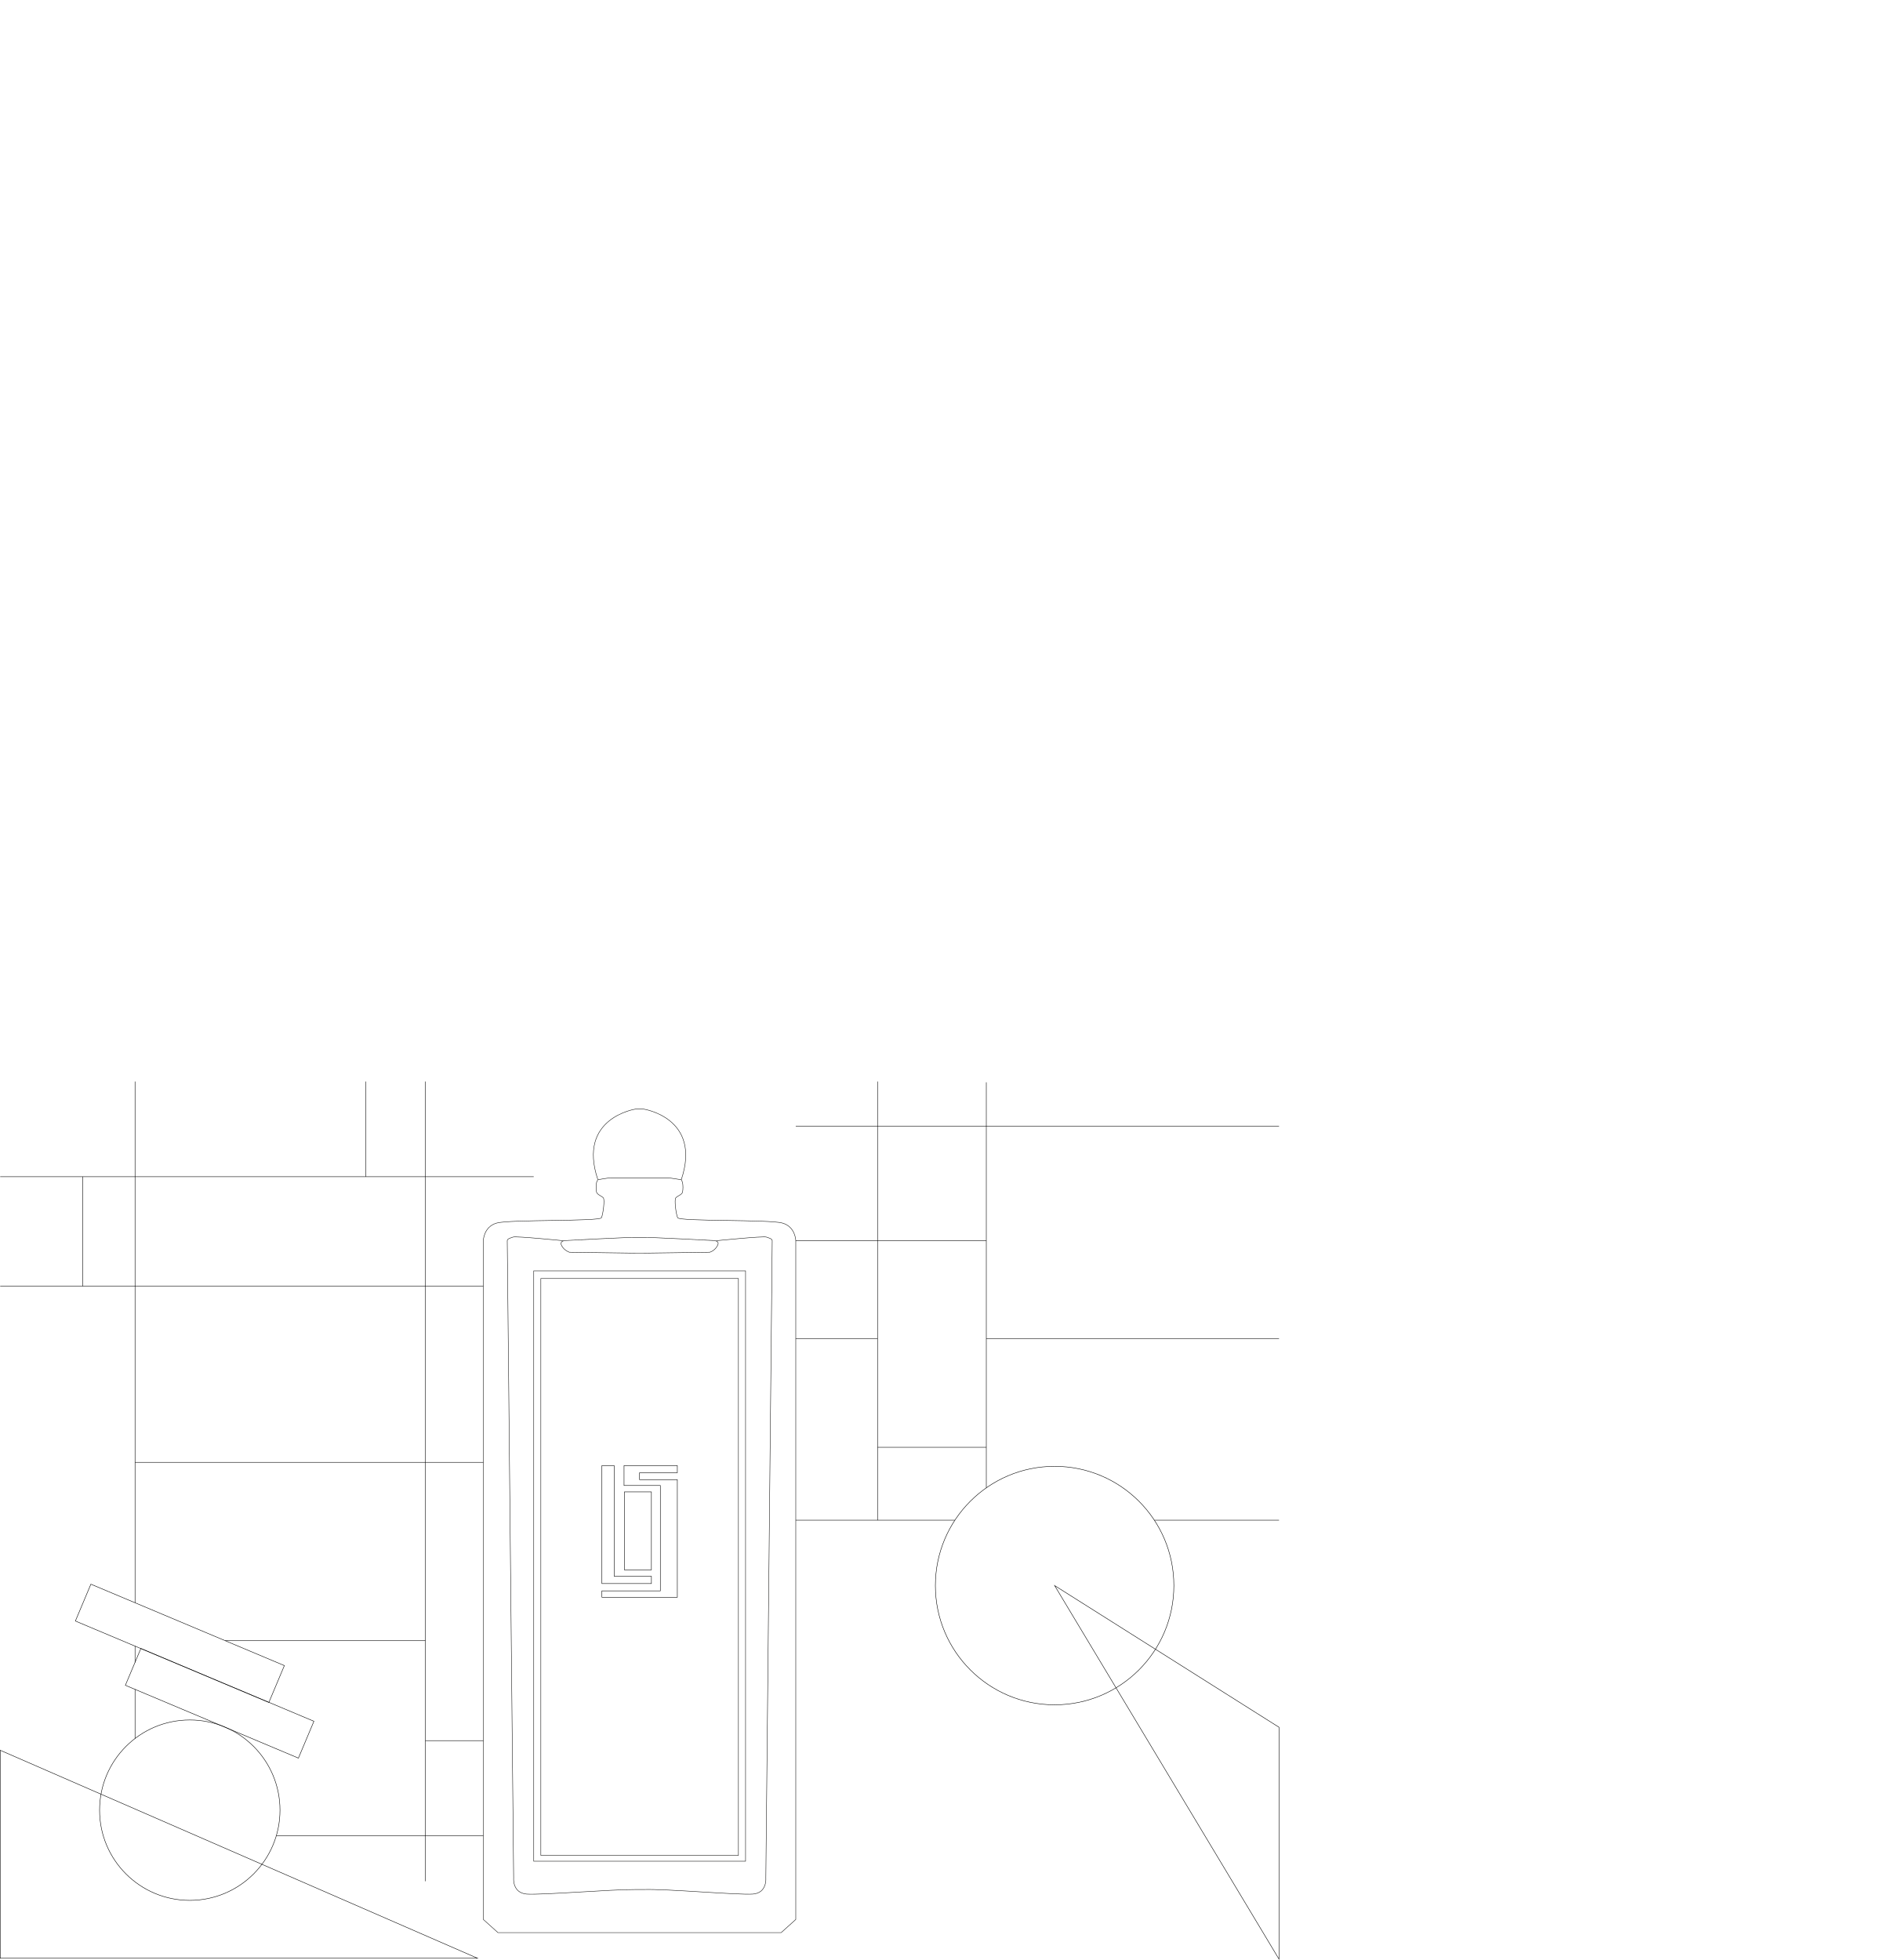
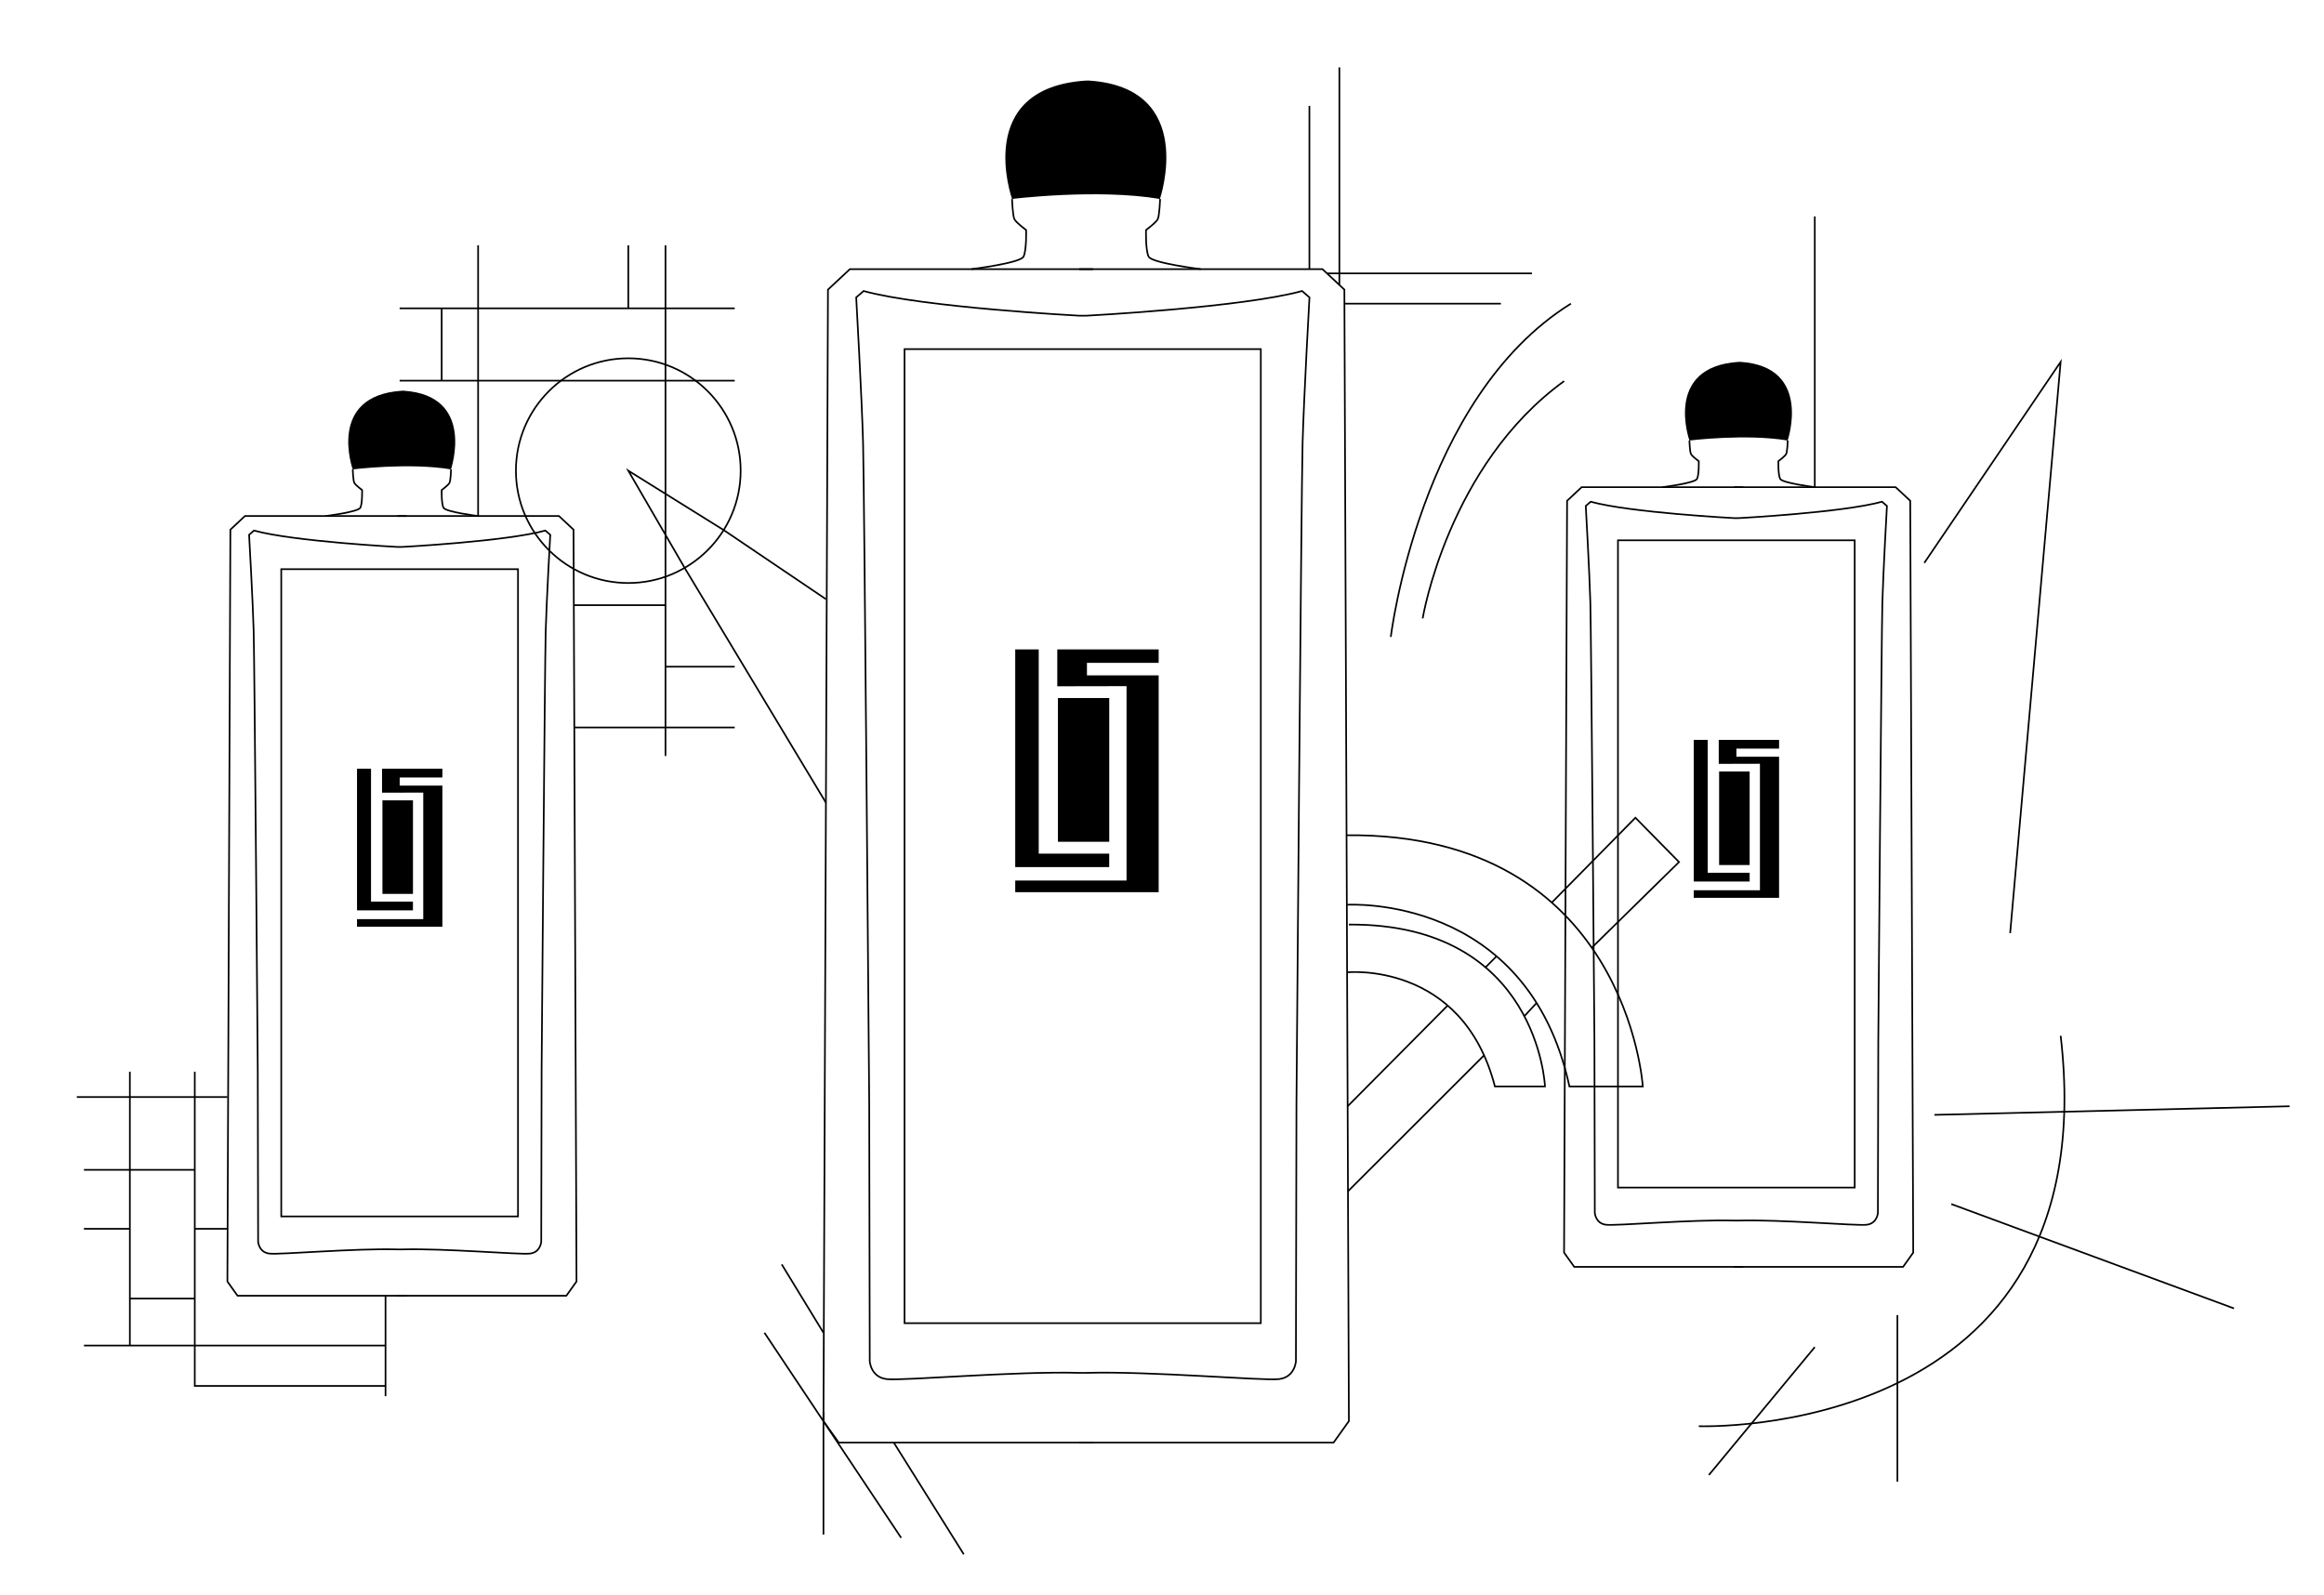
- <svg xmlns="http://www.w3.org/2000/svg" viewBox="0 0 1037.66 1073.37">
+ <svg xmlns="http://www.w3.org/2000/svg" viewBox="0 0 700.29 480.5">
  <defs>
    <style>
-       .cls-1, .cls-2, .cls-3 {
-         fill: none;
+       .cls-1 {
+         opacity: 0;
      }

      .cls-2 {
-         stroke: #161615;
-       }
- 
-       .cls-2, .cls-3 {
+         fill: none;
+         stroke: #000;
        stroke-miterlimit: 10;
-         stroke-width: .25px;
-       }
- 
-       .cls-3 {
-         stroke: #000;
+         stroke-width: .5px;
      }
    </style>
  </defs>
-   <g id="Calque_1" data-name="Calque 1">
-     <g id="Calque_2" data-name="Calque 2">
-       <g id="BASE">
-         <path id="Tracé_8" data-name="Tracé 8" class="cls-2" d="m348.17,1016.07h56.2v-315.9h-108.2v315.9h52" />
-         <path id="Tracé_9" data-name="Tracé 9" class="cls-2" d="m352.38,645.07h13.8c.7,0,6.9,1,6.9,1,.3.5.5,1,.7,1.5.3,1.8.3,3.6,0,5.3-.4,1.4-2.8,2.1-3.7,3.1-.9,1,.1,8.8,1,10.9s50,.9,57.3,2.9,7.4,9.7,7.4,9.7v371.7l-8,7.2h-155.1l-8-7.2v-371.7s.1-7.7,7.4-9.7,56.4-.8,57.3-2.9,1.9-9.9,1-10.9-3.3-1.7-3.7-3.1c-.3-1.8-.3-3.6,0-5.3.2-.5.4-1,.7-1.5,0,0,6.1-1.1,6.9-1h18.1Z" />
-         <path id="Tracé_10" data-name="Tracé 10" class="cls-2" d="m373.08,646.07c11.4-34-20.7-38.7-20.7-38.7h-4.3s-32.1,4.7-20.7,38.6" />
-         <path id="Tracé_11" data-name="Tracé 11" class="cls-2" d="m352.38,695.97h55.9v323.3h-116v-323.3h60.1Z" />
-         <path id="Tracé_12" data-name="Tracé 12" class="cls-2" d="m352.38,677.67c3.1-.2,38.4,1.7,38.4,1.7.3,0,.5,0,.8.1,1,.2,2.4.8,1.3,2.7-.9,1.7-2.4,3-4.2,3.6l-36.3.5h-4.3l-36.3-.5c-1.8-.7-3.3-1.9-4.2-3.6-1-1.9.4-2.5,1.3-2.7.3-.1.5-.1.8-.1,0,0,35.2-1.9,38.4-1.7,0,0,4.3,0,4.3,0Z" />
-         <path id="Tracé_13" data-name="Tracé 13" class="cls-2" d="m308.48,679.47s-25.8-2.6-27.5-2c-1.8.6-3.2,1-3.2,2s3.5,349,3.5,349c0,0-.8,8.1,7.1,8.8,7.9.6,46.7-2.6,59.8-2.5h4.3c13-.4,51.8,3.1,59.8,2.5,7.9-.6,7.1-8.8,7.1-8.8,0,0,3.5-348,3.5-349s-1.4-1.4-3.2-2c-1.8-.6-27.5,2-27.5,2" />
-       </g>
-       <g>
-         <polygon class="cls-3" points="329.62 802.62 336.33 802.62 336.33 863.22 356.73 863.22 356.73 867.22 329.62 867.22 329.62 802.62" />
-         <polygon class="cls-3" points="329.62 871.22 329.62 874.72 370.92 874.72 370.92 810.32 350.23 810.32 350.23 806.52 370.92 806.52 370.92 802.62 341.73 802.62 341.73 813.52 361.62 813.52 361.62 871.22 329.62 871.22" />
-         <rect class="cls-3" x="341.92" y="817.02" width="14.8" height="42.7" />
-       </g>
-     </g>
-     <g id="Calque_3" data-name="Calque 3">
-       <circle class="cls-3" cx="577.53" cy="868.32" r="65.3" />
-       <polygon class="cls-3" points="577.53 868.32 700.42 1072.92 700.42 945.92 577.53 868.32" />
-       <polygon class="cls-3" points=".12 958.52 261.52 1072.42 .12 1072.42 .12 958.52" />
-       <circle class="cls-3" cx="103.93" cy="991.32" r="49.4" />
-     </g>
-     <rect class="cls-3" x="68.9" y="921.84" width="102.81" height="21.89" transform="translate(371.16 26.35) rotate(22.82)" />
-     <rect class="cls-3" x="41.05" y="889" width="114.95" height="21.89" transform="translate(356.72 32.22) rotate(22.82)" />
-     <rect class="cls-1" x=".12" y="592.29" width="700.3" height="480.63" />
+   <g id="Calque_2" data-name="Calque 2">
+     <polyline class="cls-2" points="329.39 81.11 256.1 81.11 249.49 87.28 248.13 428.28 252.74 434.74 329.39 434.74" />
+     <polyline class="cls-2" points="325.2 81.11 398.49 81.11 405.1 87.28 406.46 428.28 401.85 434.74 325.2 434.74" />
+     <path d="m349.52,59.96s11.46-33.52-21.4-35.68h-.8c-34.33,2.16-22.36,35.68-22.36,35.68,0,0,25.59-3.18,44.56,0Z" />
+     <path class="cls-2" d="m292.71,81.11s14.73-1.82,15.7-3.76.79-8.03.79-8.03c0,0-3-2.21-3.53-3.26s-.71-6.09-.71-6.09" />
+     <path class="cls-2" d="m361.82,81.11s-14.73-1.82-15.7-3.76-.79-8.03-.79-8.03c0,0,3-2.21,3.53-3.26s.71-6.09.71-6.09" />
+     <path class="cls-2" d="m325.2,413.73c-19.42-.54-53.11,2.44-57.98,1.89s-5.14-5.41-5.14-5.41l-.16-77.79s-1.48-185.18-1.85-198.92-2.07-43.87-2.07-43.87l2.23-1.93c17.97,4.96,64.98,7.44,64.98,7.44h2.16s47.01-2.48,64.98-7.44l2.23,1.93s-1.69,30.13-2.07,43.87c-.38,13.75-1.85,198.92-1.85,198.92l-.16,77.79s-.27,4.87-5.14,5.41-38.56-2.44-57.98-1.89h-2.16Z" />
+     <rect class="cls-2" x="272.56" y="105.21" width="107.36" height="293.55" />
+     <polygon points="305.92 195.71 313 195.71 313 257.26 334.24 257.26 334.24 261.31 305.92 261.31 305.92 195.71" />
+     <polygon points="305.92 265.36 305.92 268.87 349.14 268.87 349.14 203.54 327.53 203.54 327.53 199.76 349.14 199.76 349.14 195.71 318.59 195.71 318.59 206.82 339.46 206.78 339.46 265.36 305.92 265.36" />
+     <rect x="318.79" y="210.36" width="15.46" height="43.32" />
+     <line class="cls-2" x1="394.56" y1="81.11" x2="394.56" y2="31.91" />
+     <line class="cls-2" x1="403.59" y1="85.87" x2="403.59" y2="20.31" />
+     <line class="cls-2" x1="405.12" y1="91.51" x2="452.26" y2="91.51" />
+     <line class="cls-2" x1="399.87" y1="82.39" x2="461.62" y2="82.39" />
+     <line class="cls-2" x1="235.56" y1="381.04" x2="248.13" y2="401.64" />
+     <line class="cls-2" x1="269.32" y1="434.74" x2="290.42" y2="468.42" />
+     <line class="cls-2" x1="230.35" y1="401.64" x2="271.55" y2="463.45" />
+     <line class="cls-2" x1="248.13" y1="462.46" x2="248.13" y2="425.47" />
+     <circle class="cls-2" cx="189.32" cy="141.84" r="33.86" />
+     <polyline class="cls-2" points="248.87 241.89 206.3 171.13 189.32 141.84 218.06 159.74 248.87 180.56" />
+     <path class="cls-2" d="m405.92,293.02s34.71-3.51,44.54,34.4h15.09s-2.01-49.14-59.09-48.79" />
+     <path class="cls-2" d="m405.92,272.67s54.37-3.51,67,54.76h22.11s-4.82-76.51-89.28-75.72" />
+     <line class="cls-2" x1="406.18" y1="359.01" x2="447.19" y2="318.04" />
+     <line class="cls-2" x1="459.33" y1="306.23" x2="463.03" y2="302.25" />
+     <polyline class="cls-2" points="479.66 285.59 505.94 259.79 492.8 246.43 467.61 271.99" />
+     <line class="cls-2" x1="450.95" y1="288.18" x2="447.63" y2="291.53" />
+     <line class="cls-2" x1="436.22" y1="303.03" x2="406.08" y2="333.39" />
+     <rect class="cls-1" width="700.29" height="480.5" />
  </g>
-   <g id="Calque_2-2" data-name="Calque 2">
-     <line class="cls-3" x1=".12" y1="644.41" x2="292.27" y2="644.41" />
-     <line class="cls-3" x1=".12" y1="704.37" x2="264.67" y2="704.37" />
-     <line class="cls-3" x1="73.95" y1="925.15" x2="73.95" y2="952.06" />
-     <line class="cls-3" x1="73.95" y1="901.47" x2="73.95" y2="910.4" />
-     <line class="cls-3" x1="73.95" y1="592.29" x2="73.95" y2="877.73" />
-     <line class="cls-3" x1="232.97" y1="592.29" x2="232.97" y2="1030.24" />
-     <line class="cls-3" x1="45.27" y1="644.41" x2="45.27" y2="704.37" />
-     <line class="cls-3" x1="200.39" y1="592.29" x2="200.39" y2="644.41" />
-     <polyline class="cls-3" points="73.95 800.83 212.87 800.83 264.67 800.83" />
-     <line class="cls-3" x1="151.33" y1="1005.24" x2="264.67" y2="1005.24" />
-     <line class="cls-3" x1="232.97" y1="898.51" x2="123.33" y2="898.51" />
-     <line class="cls-3" x1="232.97" y1="953.24" x2="264.67" y2="953.24" />
-     <line class="cls-3" x1="480.55" y1="592.29" x2="480.55" y2="832.52" />
-     <line class="cls-3" x1="540.12" y1="592.72" x2="540.12" y2="814.79" />
-     <line class="cls-3" x1="632.14" y1="832.52" x2="700.42" y2="832.52" />
-     <line class="cls-3" x1="435.77" y1="832.52" x2="522.91" y2="832.52" />
-     <line class="cls-3" x1="435.77" y1="616.7" x2="700.42" y2="616.7" />
-     <line class="cls-3" x1="435.77" y1="679.45" x2="540.12" y2="679.45" />
-     <line class="cls-3" x1="435.77" y1="733.01" x2="480.55" y2="733.01" />
-     <line class="cls-3" x1="540.12" y1="733.01" x2="700.42" y2="733.01" />
-     <line class="cls-3" x1="480.55" y1="792.59" x2="540.12" y2="792.59" />
+   <g id="Calque_3" data-name="Calque 3">
+     <polyline class="cls-2" points="122.51 155.51 73.81 155.51 69.42 159.62 68.52 386.2 71.58 390.49 122.51 390.49" />
+     <polyline class="cls-2" points="119.73 155.51 168.43 155.51 172.82 159.62 173.72 386.2 170.66 390.49 119.73 390.49" />
+     <path d="m135.89,141.46s7.61-22.27-14.22-23.71h-.53c-22.81,1.44-14.86,23.71-14.86,23.71,0,0,17.01-2.11,29.61,0Z" />
+     <path class="cls-2" d="m98.14,155.51s9.79-1.21,10.44-2.5.53-5.33.53-5.33c0,0-1.99-1.47-2.35-2.17s-.47-4.05-.47-4.05" />
+     <path class="cls-2" d="m135.92,141.46s-.12,3.35-.47,4.05-2.35,2.17-2.35,2.17c0,0-.12,4.05.53,5.33s10.44,2.5,10.44,2.5v-81.6" />
+     <path class="cls-2" d="m119.73,376.53c-12.9-.36-35.29,1.62-38.53,1.26s-3.42-3.6-3.42-3.6l-.11-51.69s-.98-123.04-1.23-132.18-1.38-29.15-1.38-29.15l1.48-1.28c11.94,3.29,43.18,4.94,43.18,4.94h1.43s31.24-1.65,43.18-4.94l1.48,1.28s-1.13,20.02-1.38,29.15-1.23,132.18-1.23,132.18l-.11,51.69s-.18,3.24-3.42,3.6-25.62-1.62-38.53-1.26h-1.43Z" />
+     <rect class="cls-2" x="84.75" y="171.53" width="71.34" height="195.06" />
+     <polygon points="107.58 231.66 111.8 231.66 111.8 271.72 124.43 271.72 124.43 274.35 107.58 274.35 107.58 231.66" />
+     <polygon points="107.58 276.99 107.58 279.27 133.3 279.27 133.3 236.76 120.44 236.76 120.44 234.3 133.3 234.3 133.3 231.66 115.12 231.66 115.12 238.89 127.54 238.86 127.54 276.99 107.58 276.99" />
+     <rect x="115.24" y="241.2" width="9.2" height="28.19" />
+     <line class="cls-2" x1="120.42" y1="114.72" x2="221.39" y2="114.72" />
+     <line class="cls-2" x1="120.42" y1="92.92" x2="221.39" y2="92.92" />
+     <line class="cls-2" x1="133.09" y1="114.72" x2="133.09" y2="92.92" />
+     <line class="cls-2" x1="200.53" y1="73.92" x2="200.53" y2="227.83" />
+     <line class="cls-2" x1="173.06" y1="219.23" x2="221.39" y2="219.23" />
+     <line class="cls-2" x1="200.53" y1="200.92" x2="221.39" y2="200.92" />
+     <line class="cls-2" x1="172.91" y1="182.38" x2="200.53" y2="182.38" />
+     <line class="cls-2" x1="189.32" y1="92.92" x2="189.32" y2="73.92" />
+     <line class="cls-2" x1="68.52" y1="330.61" x2="23.15" y2="330.61" />
+     <polyline class="cls-2" points="58.69 322.98 58.69 417.67 116.17 417.67" />
+     <line class="cls-2" x1="25.29" y1="352.55" x2="58.69" y2="352.55" />
+     <line class="cls-2" x1="39.13" y1="322.98" x2="39.13" y2="405.5" />
+     <line class="cls-2" x1="25.29" y1="370.32" x2="39.13" y2="370.32" />
+     <line class="cls-2" x1="58.69" y1="370.32" x2="68.58" y2="370.32" />
+     <line class="cls-2" x1="39.13" y1="391.34" x2="58.69" y2="391.34" />
+     <line class="cls-2" x1="116.17" y1="390.49" x2="116.17" y2="420.77" />
+     <polyline class="cls-2" points="116.17 405.5 58.69 405.5 25.29 405.5" />
+   </g>
+   <g id="Calque_4" data-name="Calque 4">
+     <polyline class="cls-2" points="525.3 146.82 476.6 146.82 472.21 150.92 471.3 377.5 474.37 381.79 525.3 381.79" />
+     <polyline class="cls-2" points="522.51 146.82 571.21 146.82 575.61 150.92 576.51 377.5 573.45 381.79 522.51 381.79" />
+     <path d="m538.68,132.76s7.61-22.27-14.22-23.71h-.53c-22.81,1.44-14.86,23.71-14.86,23.71,0,0,17.01-2.11,29.61,0Z" />
+     <path class="cls-2" d="m500.92,146.82s9.79-1.21,10.44-2.5.53-5.33.53-5.33c0,0-1.99-1.47-2.35-2.17s-.47-4.05-.47-4.05" />
+     <path class="cls-2" d="m538.7,132.76s-.12,3.35-.47,4.05-2.35,2.17-2.35,2.17c0,0-.12,4.05.53,5.33s10.44,2.5,10.44,2.5v-81.6" />
+     <path class="cls-2" d="m522.51,367.84c-12.9-.36-35.29,1.62-38.53,1.26-3.24-.36-3.42-3.6-3.42-3.6l-.11-51.69s-.98-123.04-1.23-132.18-1.38-29.15-1.38-29.15l1.48-1.28c11.94,3.29,43.18,4.94,43.18,4.94h1.43s31.24-1.65,43.18-4.94l1.48,1.28s-1.13,20.02-1.38,29.15-1.23,132.18-1.23,132.18l-.11,51.69s-.18,3.24-3.42,3.6-25.62-1.62-38.53-1.26h-1.43Z" />
+     <rect class="cls-2" x="487.54" y="162.83" width="71.34" height="195.06" />
+     <polygon points="510.37 222.97 514.58 222.97 514.58 263.02 527.22 263.02 527.22 265.66 510.37 265.66 510.37 222.97" />
+     <polygon points="510.37 268.29 510.37 270.58 536.09 270.58 536.09 228.06 523.23 228.06 523.23 225.6 536.09 225.6 536.09 222.97 517.91 222.97 517.91 230.2 530.32 230.17 530.32 268.29 510.37 268.29" />
+     <rect x="518.02" y="232.5" width="9.2" height="28.19" />
+     <path class="cls-2" d="m428.69,186.37s7.6-46.15,42.62-71.51" />
+     <path class="cls-2" d="m419.09,191.95s8.62-72.06,54.27-100.44" />
+     <polyline class="cls-2" points="579.85 169.64 620.93 109.06 605.72 281.21" />
+     <path class="cls-2" d="m511.9,429.81s123.24,4.56,109.04-117.66" />
+     <line class="cls-2" x1="689.91" y1="333.39" x2="582.9" y2="335.98" />
+     <line class="cls-2" x1="587.97" y1="362.86" x2="673.17" y2="394.31" />
+     <line class="cls-2" x1="571.74" y1="396.33" x2="571.74" y2="446.54" />
+     <line class="cls-2" x1="546.85" y1="405.97" x2="514.94" y2="444.51" />
  </g>
</svg>
